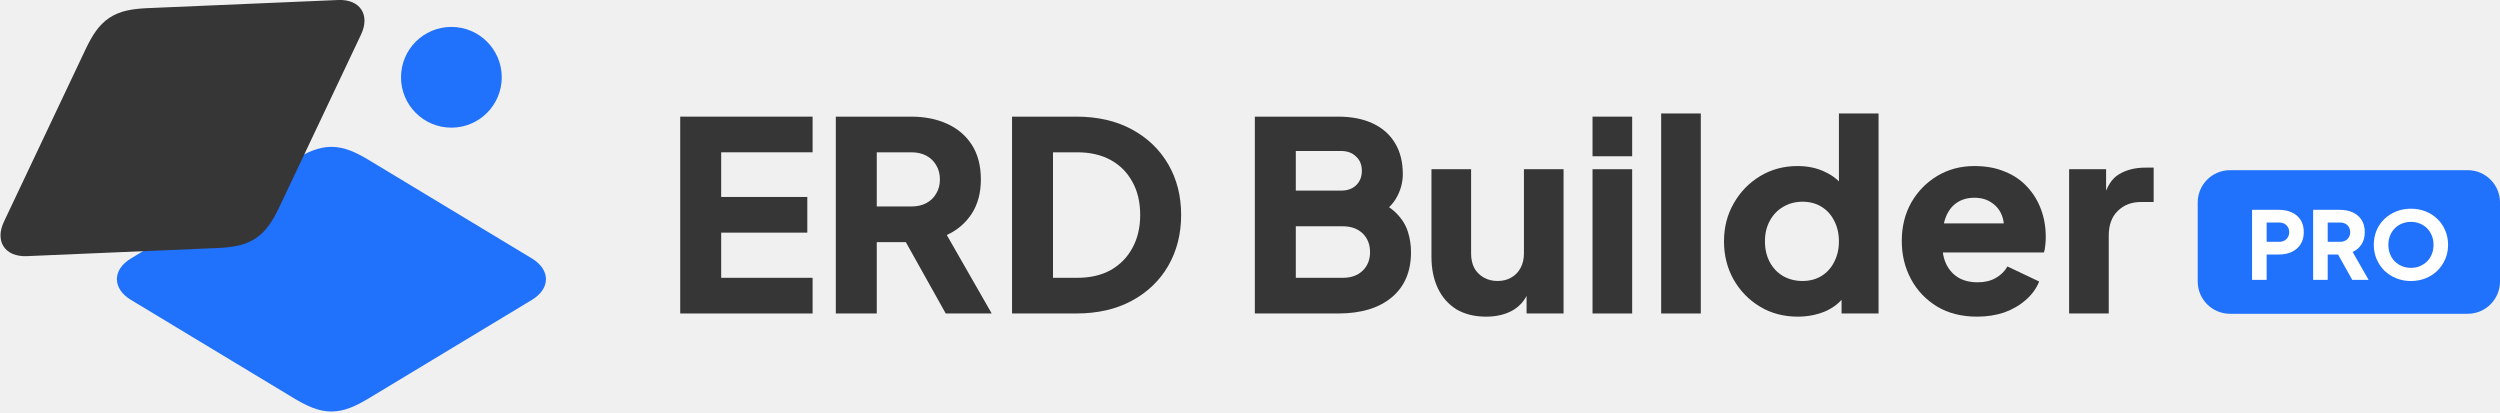
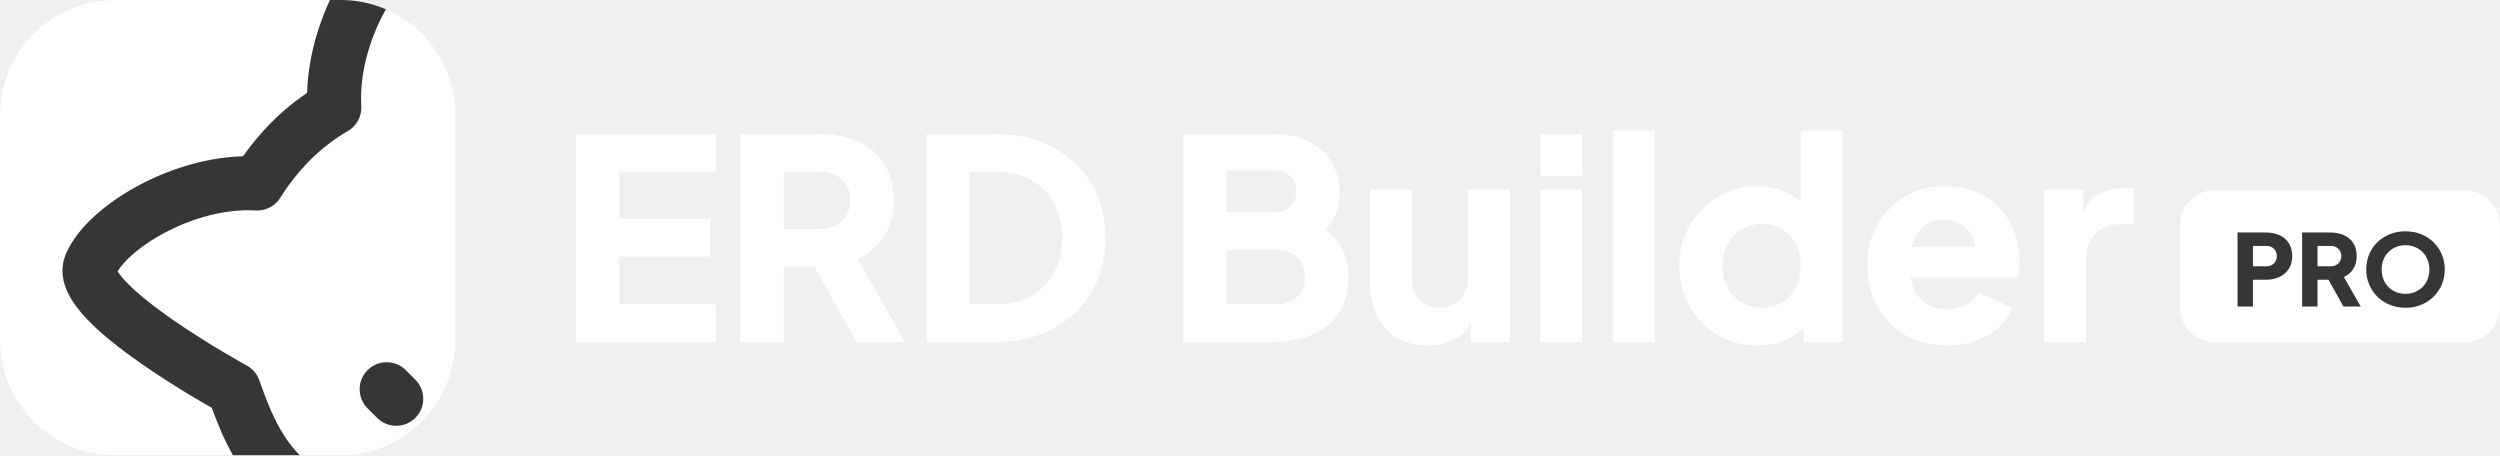
- <svg xmlns="http://www.w3.org/2000/svg" width="2233" height="368" viewBox="0 0 2233 368" fill="none">
-   <path d="M1848.13 280.001V151.145H1881.17V182.061L1878.81 177.577C1881.64 166.721 1886.28 159.405 1892.73 155.629C1899.34 151.695 1907.13 149.729 1916.1 149.729H1923.65V180.409H1912.56C1903.9 180.409 1896.9 183.083 1891.55 188.433C1886.2 193.625 1883.53 201.019 1883.53 210.617V280.001H1848.13Z" fill="#363636" />
-   <path d="M1765.92 282.833C1752.24 282.833 1740.36 279.843 1730.29 273.865C1720.22 267.729 1712.43 259.547 1706.92 249.32C1701.42 239.094 1698.66 227.766 1698.66 215.337C1698.66 202.435 1701.5 190.95 1707.16 180.88C1712.98 170.811 1720.77 162.866 1730.52 157.044C1740.28 151.223 1751.29 148.312 1763.56 148.312C1773.79 148.312 1782.84 149.964 1790.7 153.269C1798.57 156.415 1805.18 160.899 1810.53 166.721C1816.03 172.542 1820.2 179.307 1823.04 187.016C1825.87 194.568 1827.28 202.829 1827.28 211.797C1827.28 214.314 1827.13 216.831 1826.81 219.349C1826.65 221.709 1826.26 223.754 1825.63 225.484H1729.11V199.525H1805.57L1788.82 211.797C1790.39 205.031 1790.31 199.053 1788.58 193.861C1786.85 188.511 1783.78 184.342 1779.38 181.352C1775.13 178.206 1769.86 176.632 1763.56 176.632C1757.43 176.632 1752.16 178.127 1747.75 181.117C1743.35 184.106 1740.04 188.511 1737.84 194.333C1735.64 200.154 1734.77 207.234 1735.24 215.573C1734.61 222.81 1735.48 229.182 1737.84 234.689C1740.2 240.195 1743.82 244.522 1748.7 247.669C1753.57 250.658 1759.47 252.152 1766.4 252.152C1772.69 252.152 1778.04 250.894 1782.44 248.376C1787.01 245.859 1790.55 242.398 1793.06 237.993L1821.38 251.445C1818.87 257.738 1814.85 263.245 1809.35 267.965C1804 272.685 1797.63 276.382 1790.23 279.057C1782.84 281.574 1774.73 282.833 1765.92 282.833Z" fill="#363636" />
-   <path d="M1605.71 282.832C1593.13 282.832 1581.88 279.842 1571.97 273.864C1562.05 267.885 1554.19 259.782 1548.37 249.556C1542.7 239.329 1539.87 228.001 1539.87 215.572C1539.87 202.985 1542.78 191.657 1548.6 181.588C1554.42 171.361 1562.29 163.258 1572.2 157.28C1582.11 151.301 1593.21 148.312 1605.48 148.312C1614.92 148.312 1623.26 150.121 1630.49 153.74C1637.89 157.201 1643.71 162.157 1647.96 168.608L1642.53 175.688V101.348H1677.93V280H1644.89V256.4L1648.19 263.716C1643.79 270.009 1637.81 274.808 1630.26 278.112C1622.71 281.258 1614.52 282.832 1605.71 282.832ZM1609.96 250.972C1616.41 250.972 1622.08 249.477 1626.95 246.488C1631.83 243.498 1635.61 239.329 1638.28 233.98C1641.11 228.63 1642.53 222.494 1642.53 215.572C1642.53 208.649 1641.11 202.513 1638.28 197.164C1635.61 191.814 1631.83 187.645 1626.95 184.656C1622.08 181.666 1616.41 180.172 1609.96 180.172C1603.51 180.172 1597.69 181.745 1592.5 184.892C1587.46 187.881 1583.53 192.05 1580.7 197.4C1577.87 202.592 1576.45 208.649 1576.45 215.572C1576.45 222.494 1577.87 228.63 1580.7 233.98C1583.53 239.329 1587.46 243.498 1592.5 246.488C1597.69 249.477 1603.51 250.972 1609.96 250.972Z" fill="#363636" />
-   <path d="M1483.76 280V101.348H1519.16V280H1483.76Z" fill="#363636" />
-   <path d="M1422.45 280V151.144H1457.85V280H1422.45ZM1422.45 139.58V104.18H1457.85V139.58H1422.45Z" fill="#363636" />
-   <path d="M1327.43 282.833C1317.05 282.833 1308.16 280.63 1300.76 276.225C1293.53 271.662 1288.02 265.369 1284.24 257.345C1280.47 249.321 1278.58 239.959 1278.58 229.261V151.145H1313.98V226.429C1313.98 231.306 1314.92 235.633 1316.81 239.409C1318.86 243.027 1321.69 245.859 1325.31 247.905C1328.93 249.95 1333.02 250.973 1337.58 250.973C1342.3 250.973 1346.39 249.95 1349.85 247.905C1353.47 245.859 1356.22 243.027 1358.11 239.409C1360.16 235.633 1361.18 231.306 1361.18 226.429V151.145H1396.58V280.001H1363.54V254.513L1365.43 260.177C1362.44 267.886 1357.56 273.629 1350.8 277.405C1344.19 281.023 1336.4 282.833 1327.43 282.833Z" fill="#363636" />
-   <path d="M1120.83 280V104.18H1195.17C1207.28 104.18 1217.67 106.225 1226.32 110.316C1234.98 114.406 1241.58 120.306 1246.15 128.016C1250.71 135.568 1252.99 144.772 1252.99 155.628C1252.99 163.337 1250.87 170.732 1246.62 177.812C1242.37 184.734 1235.37 190.556 1225.61 195.276V177.34C1234.9 180.958 1242.06 185.285 1247.09 190.32C1252.12 195.354 1255.59 200.861 1257.47 206.84C1259.36 212.661 1260.31 218.797 1260.31 225.248C1260.31 242.554 1254.56 256.006 1243.08 265.604C1231.59 275.201 1215.62 280 1195.17 280H1120.83ZM1157.41 248.14H1199.42C1206.81 248.14 1212.71 246.016 1217.12 241.768C1221.52 237.52 1223.73 232.013 1223.73 225.248C1223.73 218.325 1221.52 212.74 1217.12 208.492C1212.71 204.244 1206.81 202.12 1199.42 202.12H1157.41V248.14ZM1157.41 170.26H1197.77C1203.43 170.26 1207.91 168.686 1211.22 165.54C1214.68 162.236 1216.41 157.909 1216.41 152.56C1216.41 147.21 1214.68 142.962 1211.22 139.816C1207.91 136.512 1203.43 134.86 1197.77 134.86H1157.41V170.26Z" fill="#363636" />
-   <path d="M903.959 280V104.18H961.307C980.344 104.18 996.864 107.956 1010.87 115.508C1024.87 123.06 1035.73 133.444 1043.43 146.66C1051.14 159.876 1055 174.98 1055 191.972C1055 208.964 1051.14 224.146 1043.43 237.52C1035.73 250.736 1024.87 261.12 1010.87 268.672C996.864 276.224 980.344 280 961.307 280H903.959ZM940.539 248.14H962.251C973.736 248.14 983.648 245.858 991.987 241.296C1000.33 236.576 1006.78 230.046 1011.34 221.708C1016.06 213.212 1018.42 203.3 1018.42 191.972C1018.42 180.486 1016.06 170.574 1011.34 162.236C1006.78 153.897 1000.33 147.446 991.987 142.884C983.648 138.321 973.736 136.04 962.251 136.04H940.539V248.14Z" fill="#363636" />
-   <path d="M746.549 280V104.18H813.809C825.923 104.18 836.622 106.304 845.905 110.552C855.345 114.8 862.739 121.093 868.089 129.432C873.438 137.77 876.113 148.076 876.113 160.348C876.113 172.305 873.359 182.532 867.853 191.028C862.346 199.366 854.952 205.66 845.669 209.908L885.789 280H844.725L801.301 202.356L824.901 216.28H783.129V280H746.549ZM783.129 184.42H814.045C819.237 184.42 823.721 183.397 827.497 181.352C831.273 179.306 834.183 176.474 836.229 172.856C838.431 169.237 839.533 165.068 839.533 160.348C839.533 155.47 838.431 151.222 836.229 147.604C834.183 143.985 831.273 141.153 827.497 139.108C823.721 137.062 819.237 136.04 814.045 136.04H783.129V184.42Z" fill="#363636" />
-   <path d="M607.576 280V104.18H725.812V136.04H644.156V175.924H721.092V207.784H644.156V248.14H725.812V280H607.576Z" fill="#363636" />
-   <path d="M1963 180.86C1963 164.921 1975.92 152 1991.86 152H2204.14C2220.08 152 2233 164.921 2233 180.86V251.406C2233 267.345 2220.08 280.266 2204.14 280.266H1991.86C1975.92 280.266 1963 267.345 1963 251.406V180.86Z" fill="#2071FB" />
-   <path d="M2153.45 251.008C2148.75 251.008 2144.38 250.196 2140.35 248.572C2136.32 246.948 2132.79 244.68 2129.77 241.768C2126.8 238.8 2124.47 235.356 2122.79 231.436C2121.11 227.516 2120.27 223.26 2120.27 218.668C2120.27 214.076 2121.09 209.82 2122.71 205.9C2124.39 201.98 2126.71 198.564 2129.68 195.652C2132.71 192.74 2136.23 190.472 2140.27 188.848C2144.3 187.224 2148.69 186.412 2153.45 186.412C2158.21 186.412 2162.61 187.224 2166.64 188.848C2170.67 190.472 2174.17 192.74 2177.14 195.652C2180.17 198.564 2182.49 201.98 2184.11 205.9C2185.79 209.82 2186.63 214.076 2186.63 218.668C2186.63 223.26 2185.79 227.516 2184.11 231.436C2182.43 235.356 2180.08 238.8 2177.06 241.768C2174.09 244.68 2170.59 246.948 2166.56 248.572C2162.53 250.196 2158.16 251.008 2153.45 251.008ZM2153.45 239.248C2156.31 239.248 2158.94 238.744 2161.35 237.736C2163.81 236.728 2165.97 235.328 2167.82 233.536C2169.67 231.688 2171.09 229.504 2172.1 226.984C2173.11 224.464 2173.61 221.692 2173.61 218.668C2173.61 215.644 2173.11 212.9 2172.1 210.436C2171.09 207.916 2169.67 205.732 2167.82 203.884C2165.97 202.036 2163.81 200.636 2161.35 199.684C2158.94 198.676 2156.31 198.172 2153.45 198.172C2150.6 198.172 2147.94 198.676 2145.47 199.684C2143.07 200.636 2140.94 202.036 2139.09 203.884C2137.24 205.732 2135.81 207.916 2134.81 210.436C2133.8 212.9 2133.29 215.644 2133.29 218.668C2133.29 221.692 2133.8 224.464 2134.81 226.984C2135.81 229.504 2137.24 231.688 2139.09 233.536C2140.94 235.328 2143.07 236.728 2145.47 237.736C2147.94 238.744 2150.6 239.248 2153.45 239.248Z" fill="white" />
-   <path d="M2066.09 250V187.42H2090.03C2094.35 187.42 2098.15 188.176 2101.46 189.688C2104.82 191.2 2107.45 193.44 2109.35 196.408C2111.26 199.376 2112.21 203.044 2112.21 207.412C2112.21 211.668 2111.23 215.308 2109.27 218.332C2107.31 221.3 2104.68 223.54 2101.37 225.052L2115.65 250H2101.04L2085.58 222.364L2093.98 227.32H2079.11V250H2066.09ZM2079.11 215.98H2090.12C2091.97 215.98 2093.56 215.616 2094.91 214.888C2096.25 214.16 2097.29 213.152 2098.01 211.864C2098.8 210.576 2099.19 209.092 2099.19 207.412C2099.19 205.676 2098.8 204.164 2098.01 202.876C2097.29 201.588 2096.25 200.58 2094.91 199.852C2093.56 199.124 2091.97 198.76 2090.12 198.76H2079.11V215.98Z" fill="white" />
-   <path d="M2011.54 250V187.42H2035.57C2039.88 187.42 2043.69 188.176 2046.99 189.688C2050.35 191.2 2052.98 193.44 2054.89 196.408C2056.79 199.376 2057.74 203.044 2057.74 207.412C2057.74 211.668 2056.76 215.28 2054.8 218.248C2052.9 221.216 2050.27 223.484 2046.91 225.052C2043.6 226.564 2039.82 227.32 2035.57 227.32H2024.56V250H2011.54ZM2024.56 215.98H2035.65C2037.5 215.98 2039.1 215.616 2040.44 214.888C2041.78 214.16 2042.82 213.152 2043.55 211.864C2044.33 210.576 2044.72 209.092 2044.72 207.412C2044.72 205.676 2044.33 204.164 2043.55 202.876C2042.82 201.588 2041.78 200.58 2040.44 199.852C2039.1 199.124 2037.5 198.76 2035.65 198.76H2024.56V215.98Z" fill="white" />
-   <mask id="mask0_48_186" style="mask-type:alpha" maskUnits="userSpaceOnUse" x="0" y="0" width="488" height="368">
-     <path d="M0 0H488V368H0V0Z" fill="white" />
+ <svg xmlns="http://www.w3.org/2000/svg" width="5014" height="913" viewBox="0 0 5014 913" fill="none">
+   <mask id="mask0_87_76" style="mask-type:alpha" maskUnits="userSpaceOnUse" x="0" y="0" width="913" height="913">
+     <rect width="913" height="913" rx="230" fill="#D9D9D9" />
  </mask>
-   <g mask="url(#mask0_48_186)">
-     <path d="M296.023 131.172C284.204 131.172 274.074 136.237 263.944 142.146L117.06 230.783C100.177 240.913 100.177 257.796 117.06 267.926L263.944 356.563C274.074 362.472 284.204 367.537 296.023 367.537C307.841 367.537 317.971 362.472 328.101 356.563L474.985 267.926C491.868 257.796 491.868 240.913 474.985 230.783L328.101 142.146C317.971 136.237 307.841 131.172 296.023 131.172Z" fill="#2071FB" />
-     <path d="M97.703 15.901C87.853 22.432 82.21 32.252 77.033 42.775L3.603 197.822C-4.87 215.595 4.461 229.665 24.13 228.777L195.531 221.474C207.239 220.8 218.48 219.423 228.33 212.892C238.179 206.36 243.823 196.541 248.999 186.018L322.43 30.971C330.903 13.198 321.572 -0.873 301.903 0.015L130.502 7.319C118.794 7.993 107.553 9.37 97.703 15.901Z" fill="#363636" />
-     <path d="M448.161 69.034C448.161 93.88 428.019 114.021 403.174 114.021C378.328 114.021 358.187 93.88 358.187 69.034C358.187 44.188 378.328 24.047 403.174 24.047C428.019 24.047 448.161 44.188 448.161 69.034Z" fill="#2071FB" />
+   <g mask="url(#mask0_87_76)">
+     <rect width="913" height="913" rx="230" fill="white" />
+     <path d="M583.907 282.511C609.579 256.839 639.083 234.232 670.503 215.84C662.073 71.002 754.417 -85.714 829.901 -116.75C905.768 -148.17 1082.03 167.561 1082.03 167.561C1144.87 186.719 1206.17 215.073 1252.15 261.054C1423.05 431.947 1387.41 705.146 1196.98 895.58C1006.54 1086.01 737.174 1125.48 562.45 950.756C514.554 902.86 489.648 839.638 468.957 780.63C468.957 780.63 150.544 607.055 181.58 531.57C212.617 456.086 371.249 359.528 516.086 367.958C535.441 337.039 558.189 308.379 583.907 282.511Z" fill="white" />
+     <path d="M986.234 742.313L1043.71 684.838L1043.71 742.313L986.234 742.313Z" fill="white" />
+     <path d="M775.491 780.63L794.65 799.788M1082.03 474.095L1101.18 493.254M583.907 282.511C609.579 256.839 639.083 234.232 670.503 215.84C662.073 71.002 754.417 -85.714 829.901 -116.75C905.768 -148.17 1082.03 167.561 1082.03 167.561C1144.87 186.719 1206.17 215.073 1252.15 261.054C1423.05 431.947 1387.41 705.146 1196.98 895.58C1006.54 1086.01 737.174 1125.48 562.45 950.756C514.554 902.86 489.648 839.638 468.957 780.63C468.957 780.63 150.544 607.055 181.58 531.57C212.617 456.086 371.249 359.528 516.086 367.958C535.441 337.039 558.189 308.379 583.907 282.511ZM986.234 742.313L1043.71 684.838L1043.71 742.313L986.234 742.313Z" stroke="#363636" stroke-width="108.376" stroke-linecap="round" stroke-linejoin="round" />
  </g>
+   <path d="M1154.97 686V268.649H1435.63V344.277H1241.8V438.951H1424.43V514.578H1241.8V610.373H1435.63V686H1154.97ZM1484.86 686V268.649H1644.52C1673.27 268.649 1698.67 273.691 1720.7 283.775C1743.11 293.859 1760.66 308.797 1773.36 328.591C1786.06 348.385 1792.41 372.847 1792.41 401.978C1792.41 430.361 1785.87 454.637 1772.8 474.804C1759.73 494.598 1742.18 509.536 1720.14 519.62L1815.38 686H1717.9L1614.82 501.694L1670.85 534.745H1571.69V686H1484.86ZM1571.69 459.118H1645.08C1657.4 459.118 1668.04 456.691 1677.01 451.836C1685.97 446.98 1692.88 440.258 1697.73 431.668C1702.96 423.079 1705.58 413.182 1705.58 401.978C1705.58 390.4 1702.96 380.316 1697.73 371.727C1692.88 363.137 1685.97 356.414 1677.01 351.559C1668.04 346.704 1657.4 344.277 1645.08 344.277H1571.69V459.118ZM1858.51 686V268.649H1994.64C2039.83 268.649 2079.04 277.613 2112.28 295.539C2145.52 313.466 2171.29 338.115 2189.59 369.486C2207.89 400.857 2217.04 436.71 2217.04 477.045C2217.04 517.379 2207.89 553.419 2189.59 585.164C2171.29 616.535 2145.52 641.184 2112.28 659.11C2079.04 677.037 2039.83 686 1994.64 686H1858.51ZM1945.34 610.373H1996.88C2024.14 610.373 2047.67 604.957 2067.46 594.127C2087.26 582.923 2102.57 567.424 2113.4 547.63C2124.6 527.463 2130.21 503.934 2130.21 477.045C2130.21 449.781 2124.6 426.253 2113.4 406.459C2102.57 386.665 2087.26 371.353 2067.46 360.523C2047.67 349.692 2024.14 344.277 1996.88 344.277H1945.34V610.373ZM2373.3 686V268.649H2549.77C2578.52 268.649 2603.17 273.505 2623.71 283.215C2644.25 292.925 2659.94 306.93 2670.77 325.23C2681.6 343.156 2687.02 365.004 2687.02 390.774C2687.02 409.073 2681.97 426.626 2671.89 443.433C2661.81 459.865 2645.19 473.683 2622.03 484.887V442.312C2644.07 450.902 2661.06 461.172 2673.01 473.123C2684.96 485.074 2693.18 498.146 2697.66 512.337C2702.14 526.156 2704.38 540.721 2704.38 556.033C2704.38 597.115 2690.75 629.046 2663.49 651.828C2636.22 674.609 2598.32 686 2549.77 686H2373.3ZM2460.13 610.373H2559.85C2577.4 610.373 2591.41 605.331 2601.87 595.247C2612.32 585.164 2617.55 572.092 2617.55 556.033C2617.55 539.601 2612.32 526.342 2601.87 516.259C2591.41 506.175 2577.4 501.133 2559.85 501.133H2460.13V610.373ZM2460.13 425.506H2555.93C2569.37 425.506 2580.02 421.771 2587.86 414.302C2596.08 406.459 2600.19 396.189 2600.19 383.491C2600.19 370.793 2596.08 360.709 2587.86 353.24C2580.02 345.397 2569.37 341.476 2555.93 341.476H2460.13V425.506ZM2863.72 692.722C2839.07 692.722 2817.97 687.494 2800.42 677.037C2783.24 666.206 2770.17 651.267 2761.2 632.221C2752.24 613.174 2747.76 590.952 2747.76 565.557V380.13H2831.79V558.834C2831.79 570.412 2834.03 580.682 2838.51 589.645C2843.37 598.235 2850.09 604.957 2858.68 609.813C2867.27 614.668 2876.98 617.095 2887.81 617.095C2899.01 617.095 2908.72 614.668 2916.94 609.813C2925.53 604.957 2932.07 598.235 2936.55 589.645C2941.4 580.682 2943.83 570.412 2943.83 558.834V380.13H3027.86V686H2949.43V625.498L2953.91 638.943C2946.82 657.243 2935.24 670.875 2919.18 679.838C2903.5 688.428 2885.01 692.722 2863.72 692.722ZM3089.28 686V380.13H3173.31V686H3089.28ZM3089.28 352.68V268.649H3173.31V352.68H3089.28ZM3234.8 686V261.927H3318.83V686H3234.8ZM3524.29 692.722C3494.41 692.722 3467.71 685.627 3444.18 671.435C3420.65 657.243 3401.98 638.009 3388.16 613.734C3374.72 589.459 3367.99 562.569 3367.99 533.065C3367.99 503.187 3374.9 476.298 3388.72 452.396C3402.54 428.12 3421.21 408.887 3444.74 394.695C3468.27 380.503 3494.6 373.407 3523.73 373.407C3546.14 373.407 3565.93 377.702 3583.11 386.292C3600.67 394.508 3614.48 406.272 3624.57 421.585L3611.68 438.391V261.927H3695.71V686H3617.28V629.98L3625.13 647.346C3614.67 662.285 3600.48 673.676 3582.55 681.518C3564.63 688.988 3545.21 692.722 3524.29 692.722ZM3534.37 617.095C3549.69 617.095 3563.13 613.547 3574.71 606.451C3586.29 599.355 3595.25 589.459 3601.6 576.761C3608.32 564.063 3611.68 549.497 3611.68 533.065C3611.68 516.632 3608.32 502.067 3601.6 489.369C3595.25 476.671 3586.29 466.774 3574.71 459.678C3563.13 452.582 3549.69 449.035 3534.37 449.035C3519.06 449.035 3505.24 452.769 3492.92 460.239C3480.97 467.334 3471.63 477.231 3464.91 489.929C3458.19 502.254 3454.83 516.632 3454.83 533.065C3454.83 549.497 3458.19 564.063 3464.91 576.761C3471.63 589.459 3480.97 599.355 3492.92 606.451C3505.24 613.547 3519.06 617.095 3534.37 617.095ZM3904.58 692.722C3872.09 692.722 3843.9 685.627 3819.99 671.435C3796.09 656.869 3777.61 637.449 3764.53 613.174C3751.46 588.898 3744.93 562.009 3744.93 532.505C3744.93 501.88 3751.65 474.617 3765.09 450.715C3778.91 426.813 3797.4 407.953 3820.55 394.135C3843.71 380.316 3869.85 373.407 3898.98 373.407C3923.26 373.407 3944.73 377.329 3963.41 385.172C3982.08 392.641 3997.77 403.285 4010.46 417.103C4023.53 430.921 4033.43 446.98 4040.15 465.28C4046.88 483.207 4050.24 502.814 4050.24 524.102C4050.24 530.077 4049.86 536.053 4049.12 542.028C4048.74 547.63 4047.81 552.485 4046.32 556.593H3817.19V494.971H3998.7L3958.92 524.102C3962.66 508.042 3962.47 493.851 3958.36 481.526C3954.26 468.828 3946.97 458.931 3936.52 451.836C3926.43 444.366 3913.92 440.631 3898.98 440.631C3884.42 440.631 3871.91 444.179 3861.45 451.275C3850.99 458.371 3843.15 468.828 3837.92 482.647C3832.69 496.465 3830.64 513.271 3831.76 533.065C3830.26 550.244 3832.32 565.37 3837.92 578.441C3843.52 591.513 3852.11 601.783 3863.69 609.252C3875.27 616.348 3889.27 619.896 3905.71 619.896C3920.64 619.896 3933.34 616.908 3943.8 610.933C3954.63 604.957 3963.03 596.741 3969.01 586.284L4036.23 618.216C4030.26 633.154 4020.73 646.226 4007.66 657.43C3994.96 668.634 3979.84 677.41 3962.29 683.759C3944.73 689.735 3925.5 692.722 3904.58 692.722ZM4099.72 686V380.13H4178.15V453.516L4172.55 442.872C4179.27 417.103 4190.29 399.737 4205.6 390.774C4221.28 381.437 4239.77 376.768 4261.06 376.768H4278.98V449.595H4252.65C4232.11 449.595 4215.49 455.944 4202.8 468.642C4190.1 480.966 4183.75 498.519 4183.75 521.301V686H4099.72Z" fill="white" />
+   <rect x="4372.39" y="381.728" width="640.909" height="304.47" rx="68.506" fill="white" />
+   <path d="M4487.62 614.839V466.29H4544.65C4554.89 466.29 4563.93 468.085 4571.77 471.674C4579.74 475.263 4585.99 480.58 4590.51 487.626C4595.03 494.671 4597.29 503.378 4597.29 513.746C4597.29 523.849 4594.96 532.423 4590.31 539.468C4585.79 546.513 4579.54 551.897 4571.57 555.619C4563.73 559.208 4554.75 561.003 4544.65 561.003H4518.53V614.839H4487.62ZM4518.53 534.084H4544.85C4549.24 534.084 4553.03 533.22 4556.22 531.492C4559.41 529.764 4561.86 527.371 4563.59 524.314C4565.45 521.257 4566.38 517.734 4566.38 513.746C4566.38 509.625 4565.45 506.036 4563.59 502.979C4561.86 499.921 4559.41 497.529 4556.22 495.801C4553.03 494.073 4549.24 493.209 4544.85 493.209H4518.53V534.084ZM4617.11 614.839V466.29H4673.94C4684.18 466.29 4693.22 468.085 4701.06 471.674C4709.03 475.263 4715.28 480.58 4719.8 487.626C4724.32 494.671 4726.58 503.378 4726.58 513.746C4726.58 523.849 4724.25 532.489 4719.6 539.667C4714.95 546.713 4708.7 552.03 4700.86 555.619L4734.76 614.839H4700.06L4663.37 549.238L4683.31 561.003H4648.02V614.839H4617.11ZM4648.02 534.084H4674.14C4678.53 534.084 4682.31 533.22 4685.51 531.492C4688.7 529.764 4691.15 527.371 4692.88 524.314C4694.74 521.257 4695.67 517.734 4695.67 513.746C4695.67 509.625 4694.74 506.036 4692.88 502.979C4691.15 499.921 4688.7 497.529 4685.51 495.801C4682.31 494.073 4678.53 493.209 4674.14 493.209H4648.02V534.084ZM4824.48 617.232C4813.32 617.232 4802.95 615.304 4793.38 611.449C4783.8 607.594 4775.43 602.211 4768.25 595.298C4761.21 588.253 4755.69 580.078 4751.7 570.773C4747.71 561.468 4745.72 551.365 4745.72 540.465C4745.72 529.565 4747.65 519.462 4751.5 510.157C4755.49 500.852 4761.01 492.743 4768.05 485.831C4775.23 478.919 4783.61 473.535 4793.18 469.68C4802.75 465.825 4813.18 463.898 4824.48 463.898C4835.78 463.898 4846.22 465.825 4855.79 469.68C4865.36 473.535 4873.67 478.919 4880.71 485.831C4887.89 492.743 4893.41 500.852 4897.26 510.157C4901.25 519.462 4903.24 529.565 4903.24 540.465C4903.24 551.365 4901.25 561.468 4897.26 570.773C4893.27 580.078 4887.69 588.253 4880.51 595.298C4873.47 602.211 4865.16 607.594 4855.59 611.449C4846.02 615.304 4835.65 617.232 4824.48 617.232ZM4824.48 589.316C4831.26 589.316 4837.51 588.12 4843.22 585.727C4849.07 583.335 4854.19 580.011 4858.58 575.758C4862.96 571.371 4866.35 566.187 4868.75 560.205C4871.14 554.223 4872.34 547.643 4872.34 540.465C4872.34 533.287 4871.14 526.773 4868.75 520.924C4866.35 514.942 4862.96 509.758 4858.58 505.372C4854.19 500.985 4849.07 497.662 4843.22 495.402C4837.51 493.009 4831.26 491.813 4824.48 491.813C4817.7 491.813 4811.39 493.009 4805.54 495.402C4799.82 497.662 4794.77 500.985 4790.38 505.372C4786 509.758 4782.61 514.942 4780.22 520.924C4777.82 526.773 4776.63 533.287 4776.63 540.465C4776.63 547.643 4777.82 554.223 4780.22 560.205C4782.61 566.187 4786 571.371 4790.38 575.758C4794.77 580.011 4799.82 583.335 4805.54 585.727C4811.39 588.12 4817.7 589.316 4824.48 589.316Z" fill="#363636" />
</svg>
